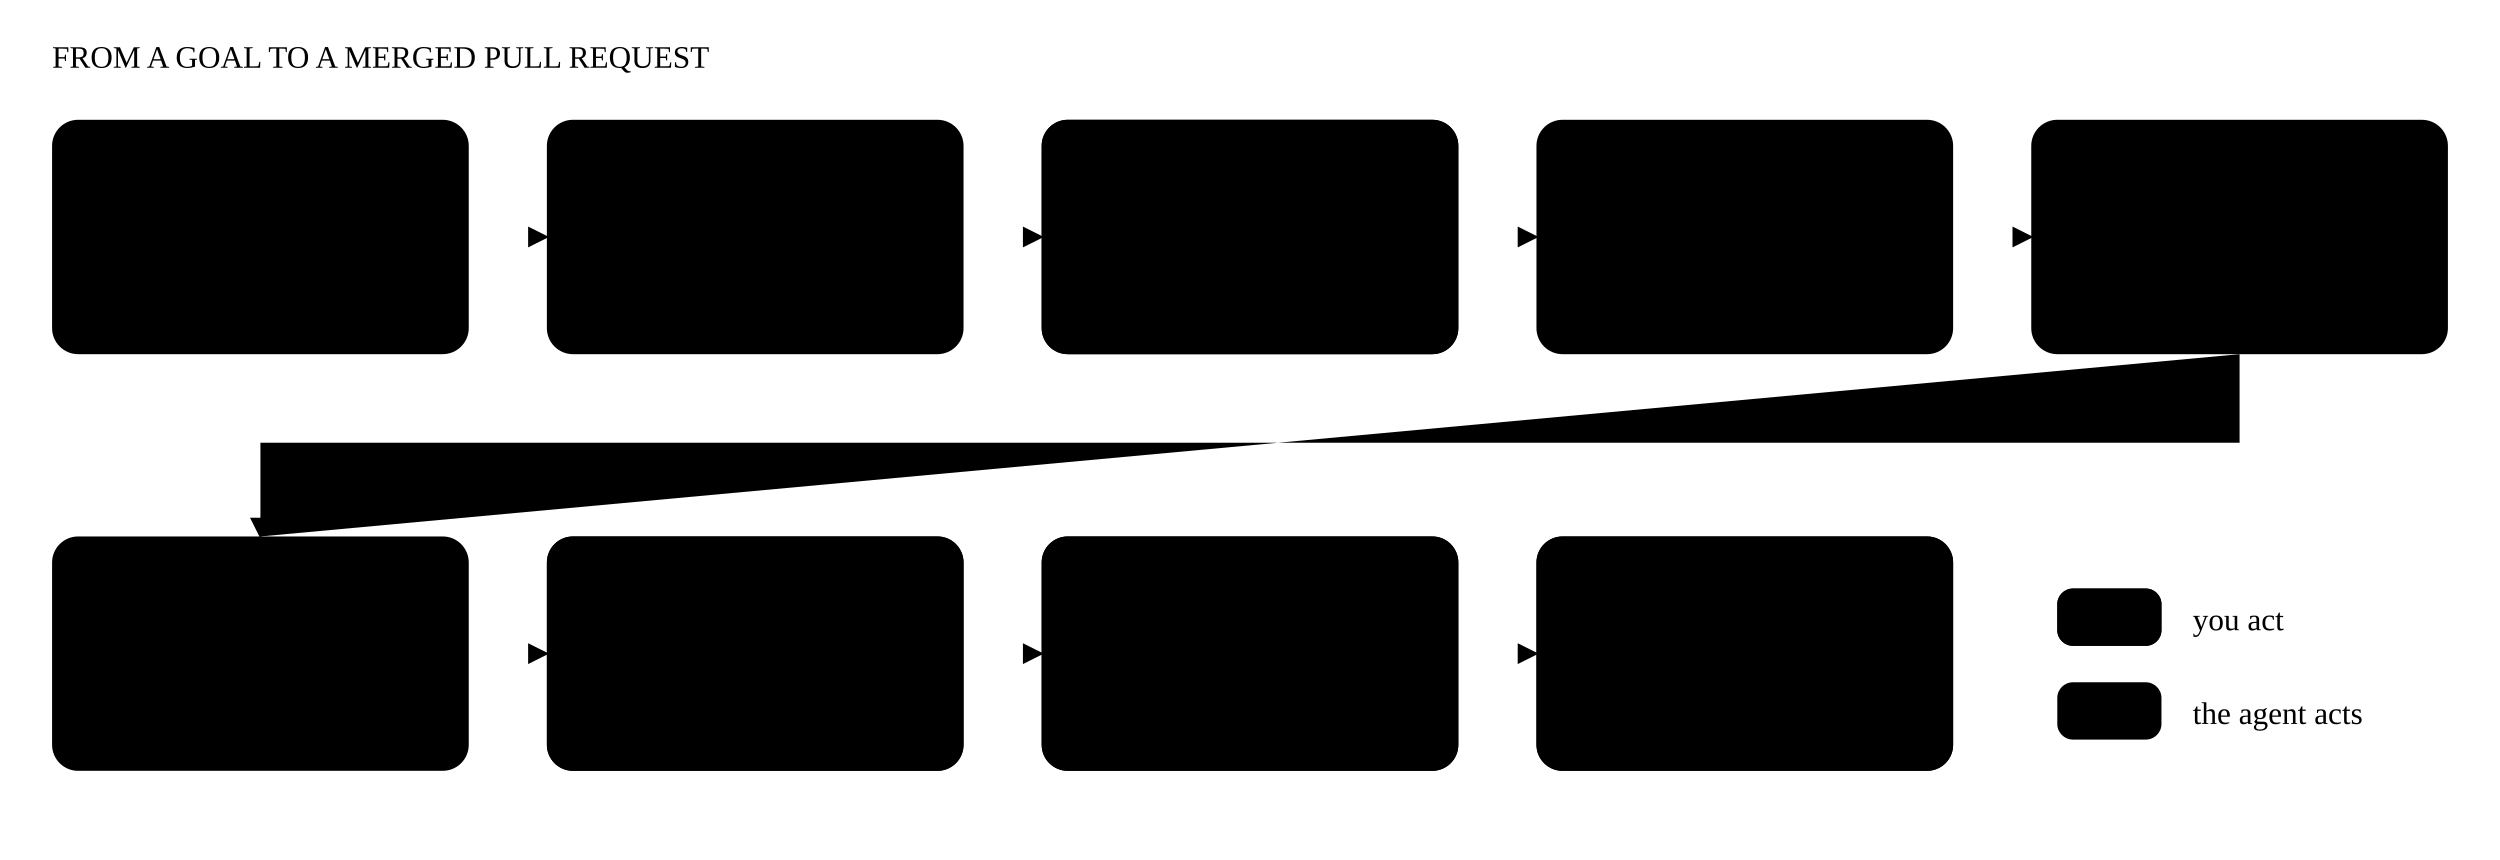
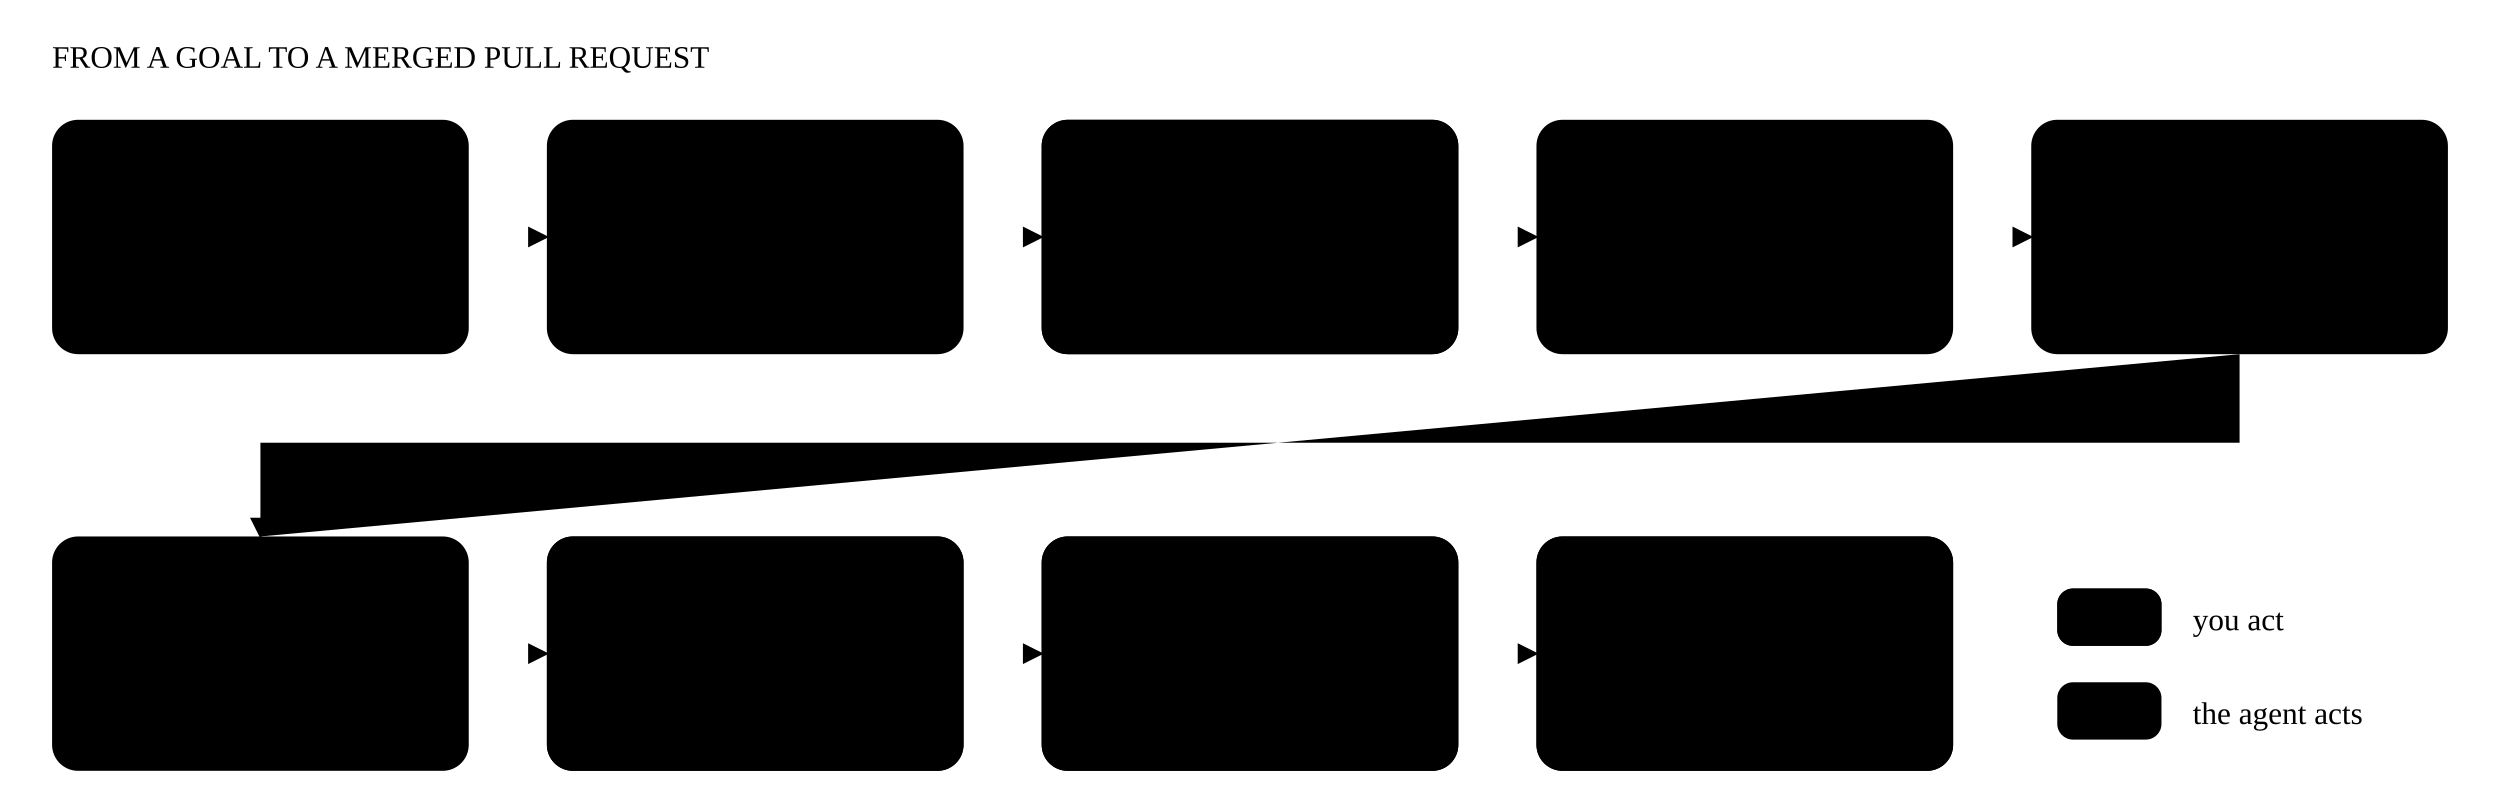
- <svg viewBox="0 0 960 330" role="img" aria-labelledby="run-pipeline--t">
+ <svg viewBox="0 0 960 310" role="img" aria-labelledby="run-pipeline--t">
  <defs>
    <marker id="run-pipeline--arrow" viewBox="0 0 10 10" refX="9" refY="5" markerWidth="8" markerHeight="8" orient="auto">
      <path d="M0,0 L10,5 L0,10 z" class="fig-ink" />
    </marker>
  </defs>
  <text x="20" y="26" class="fig-muted fig-small">FROM A GOAL TO A MERGED PULL REQUEST</text>
  <rect x="20" y="46" width="160" height="90" rx="10" class="fig-panel" />
-   <text x="34" y="70" class="fig-muted fig-small">01</text>
  <text x="34" y="98" class="fig-ink fig-text">goal</text>
  <text x="34" y="120" class="fig-muted fig-small">your one sentence</text>
  <rect x="210" y="46" width="160" height="90" rx="10" class="fig-panel" />
-   <text x="224" y="70" class="fig-muted fig-small">02</text>
  <text x="224" y="98" class="fig-ink fig-text">isolate</text>
  <text x="224" y="120" class="fig-muted fig-small">private worktree</text>
-   <rect x="400" y="46" width="160" height="90" rx="10" class="fig-panel" />
+   <rect x="400" y="46" width="160" height="90" rx="10" class="fig-panel-fill" />
  <rect x="400" y="46" width="160" height="90" rx="10" class="fig-you-line" />
-   <text x="414" y="70" class="fig-muted fig-small">03</text>
  <text x="414" y="98" class="fig-you fig-text">question round</text>
  <text x="414" y="120" class="fig-muted fig-small">asked once</text>
  <rect x="590" y="46" width="160" height="90" rx="10" class="fig-panel" />
-   <text x="604" y="70" class="fig-muted fig-small">04</text>
  <text x="604" y="98" class="fig-ink fig-text">spec + plan</text>
  <text x="604" y="120" class="fig-muted fig-small">both reviewed</text>
  <rect x="780" y="46" width="160" height="90" rx="10" class="fig-panel" />
-   <text x="794" y="70" class="fig-muted fig-small">05</text>
  <text x="794" y="98" class="fig-ink fig-text">build + review</text>
  <text x="794" y="120" class="fig-muted fig-small">each phase reviewed</text>
  <rect x="20" y="206" width="160" height="90" rx="10" class="fig-panel" />
-   <text x="34" y="230" class="fig-muted fig-small">06</text>
  <text x="34" y="258" class="fig-ink fig-text">pull request</text>
  <text x="34" y="280" class="fig-muted fig-small">never self-merged</text>
-   <rect x="210" y="206" width="160" height="90" rx="10" class="fig-panel" />
+   <rect x="210" y="206" width="160" height="90" rx="10" class="fig-panel-fill" />
  <rect x="210" y="206" width="160" height="90" rx="10" class="fig-you-line" />
-   <text x="224" y="230" class="fig-muted fig-small">07</text>
  <text x="224" y="258" class="fig-you fig-text">manual phase</text>
  <text x="224" y="280" class="fig-muted fig-small">you, agent guides</text>
-   <rect x="400" y="206" width="160" height="90" rx="10" class="fig-panel" />
+   <rect x="400" y="206" width="160" height="90" rx="10" class="fig-panel-fill" />
  <rect x="400" y="206" width="160" height="90" rx="10" class="fig-you-line" />
-   <text x="414" y="230" class="fig-muted fig-small">08</text>
  <text x="414" y="258" class="fig-you fig-text">merge</text>
  <text x="414" y="280" class="fig-muted fig-small">your decision</text>
-   <rect x="590" y="206" width="160" height="90" rx="10" class="fig-panel" />
+   <rect x="590" y="206" width="160" height="90" rx="10" class="fig-panel-fill" />
  <rect x="590" y="206" width="160" height="90" rx="10" class="fig-you-line" />
-   <text x="604" y="230" class="fig-muted fig-small">09</text>
  <text x="604" y="258" class="fig-you fig-text">Test Plan</text>
-   <text x="604" y="280" class="fig-muted fig-small">after the merge</text>
+   <text x="604" y="280" class="fig-muted fig-small">if there is one</text>
  <path d="M180 91 H210" class="fig-line" marker-end="url(#run-pipeline--arrow)" />
  <path d="M370 91 H400" class="fig-line" marker-end="url(#run-pipeline--arrow)" />
  <path d="M560 91 H590" class="fig-line" marker-end="url(#run-pipeline--arrow)" />
  <path d="M750 91 H780" class="fig-line" marker-end="url(#run-pipeline--arrow)" />
  <path d="M180 251 H210" class="fig-line" marker-end="url(#run-pipeline--arrow)" />
  <path d="M370 251 H400" class="fig-line" marker-end="url(#run-pipeline--arrow)" />
  <path d="M560 251 H590" class="fig-line" marker-end="url(#run-pipeline--arrow)" />
  <path d="M860 136 V170 H100 V206" class="fig-line" marker-end="url(#run-pipeline--arrow)" />
-   <rect x="790" y="226" width="40" height="22" rx="6" class="fig-panel" />
+   <rect x="790" y="226" width="40" height="22" rx="6" class="fig-panel-fill" />
  <rect x="790" y="226" width="40" height="22" rx="6" class="fig-you-line" />
  <text x="842" y="242" class="fig-muted fig-small">you act</text>
  <rect x="790" y="262" width="40" height="22" rx="6" class="fig-panel" />
  <text x="842" y="278" class="fig-muted fig-small">the agent acts</text>
-   <path d="M20 316 H940" class="fig-accent-line fig-flow" />
</svg>
